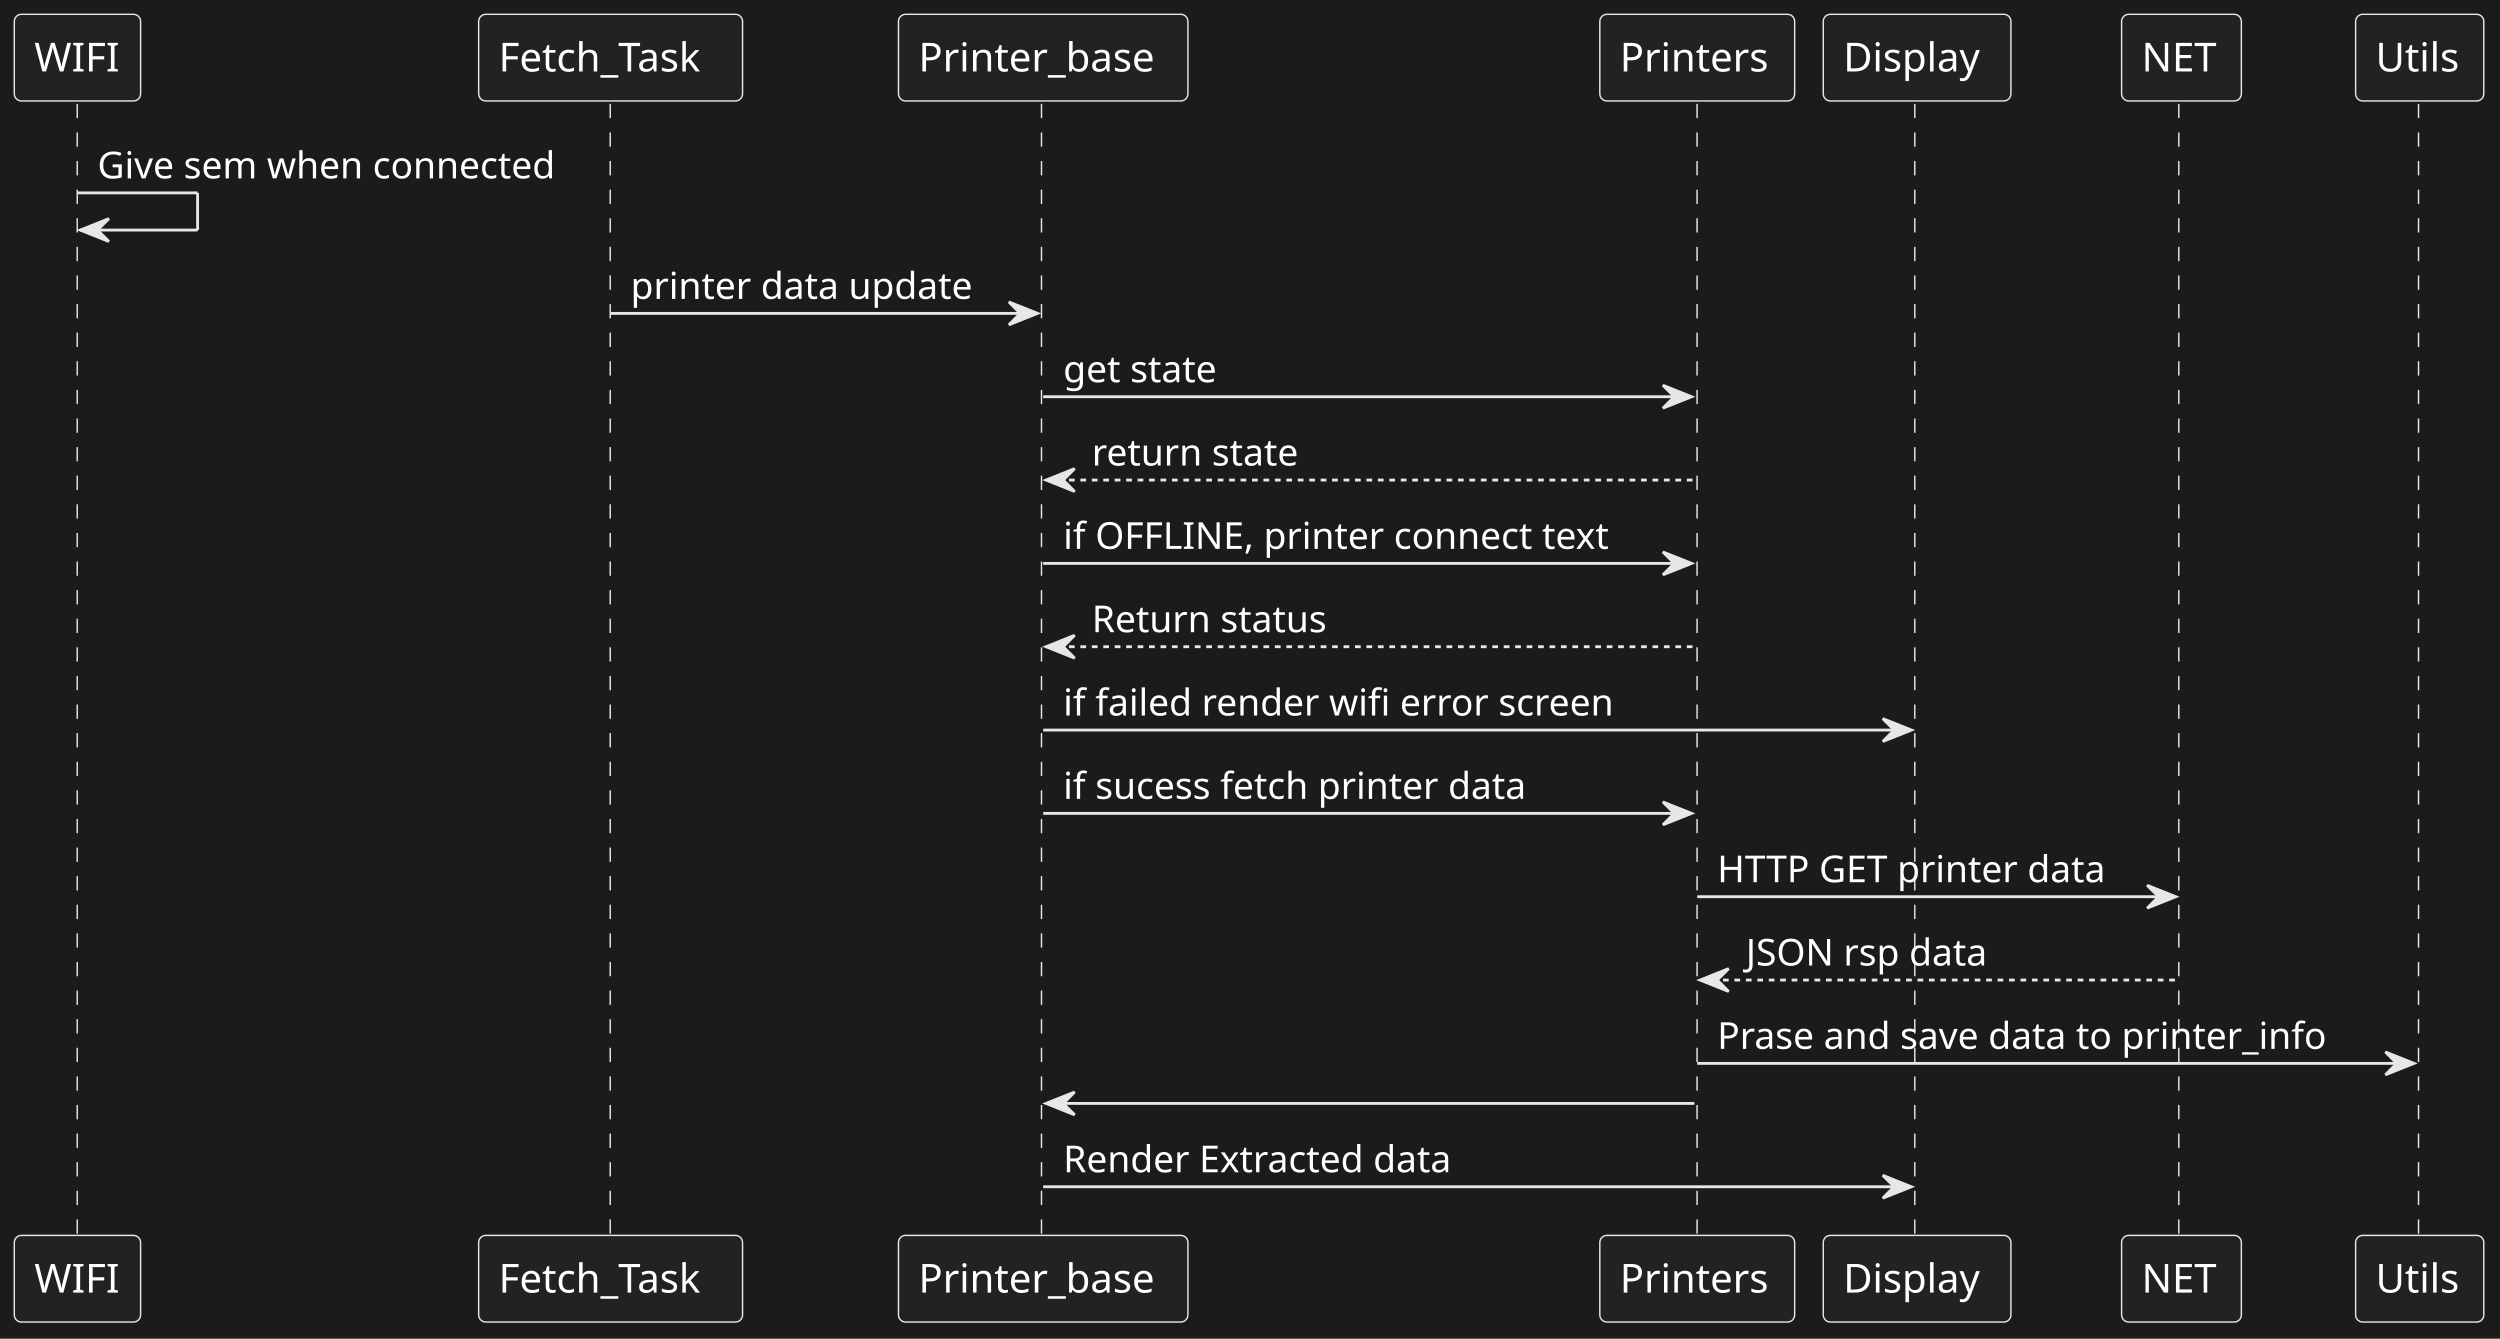
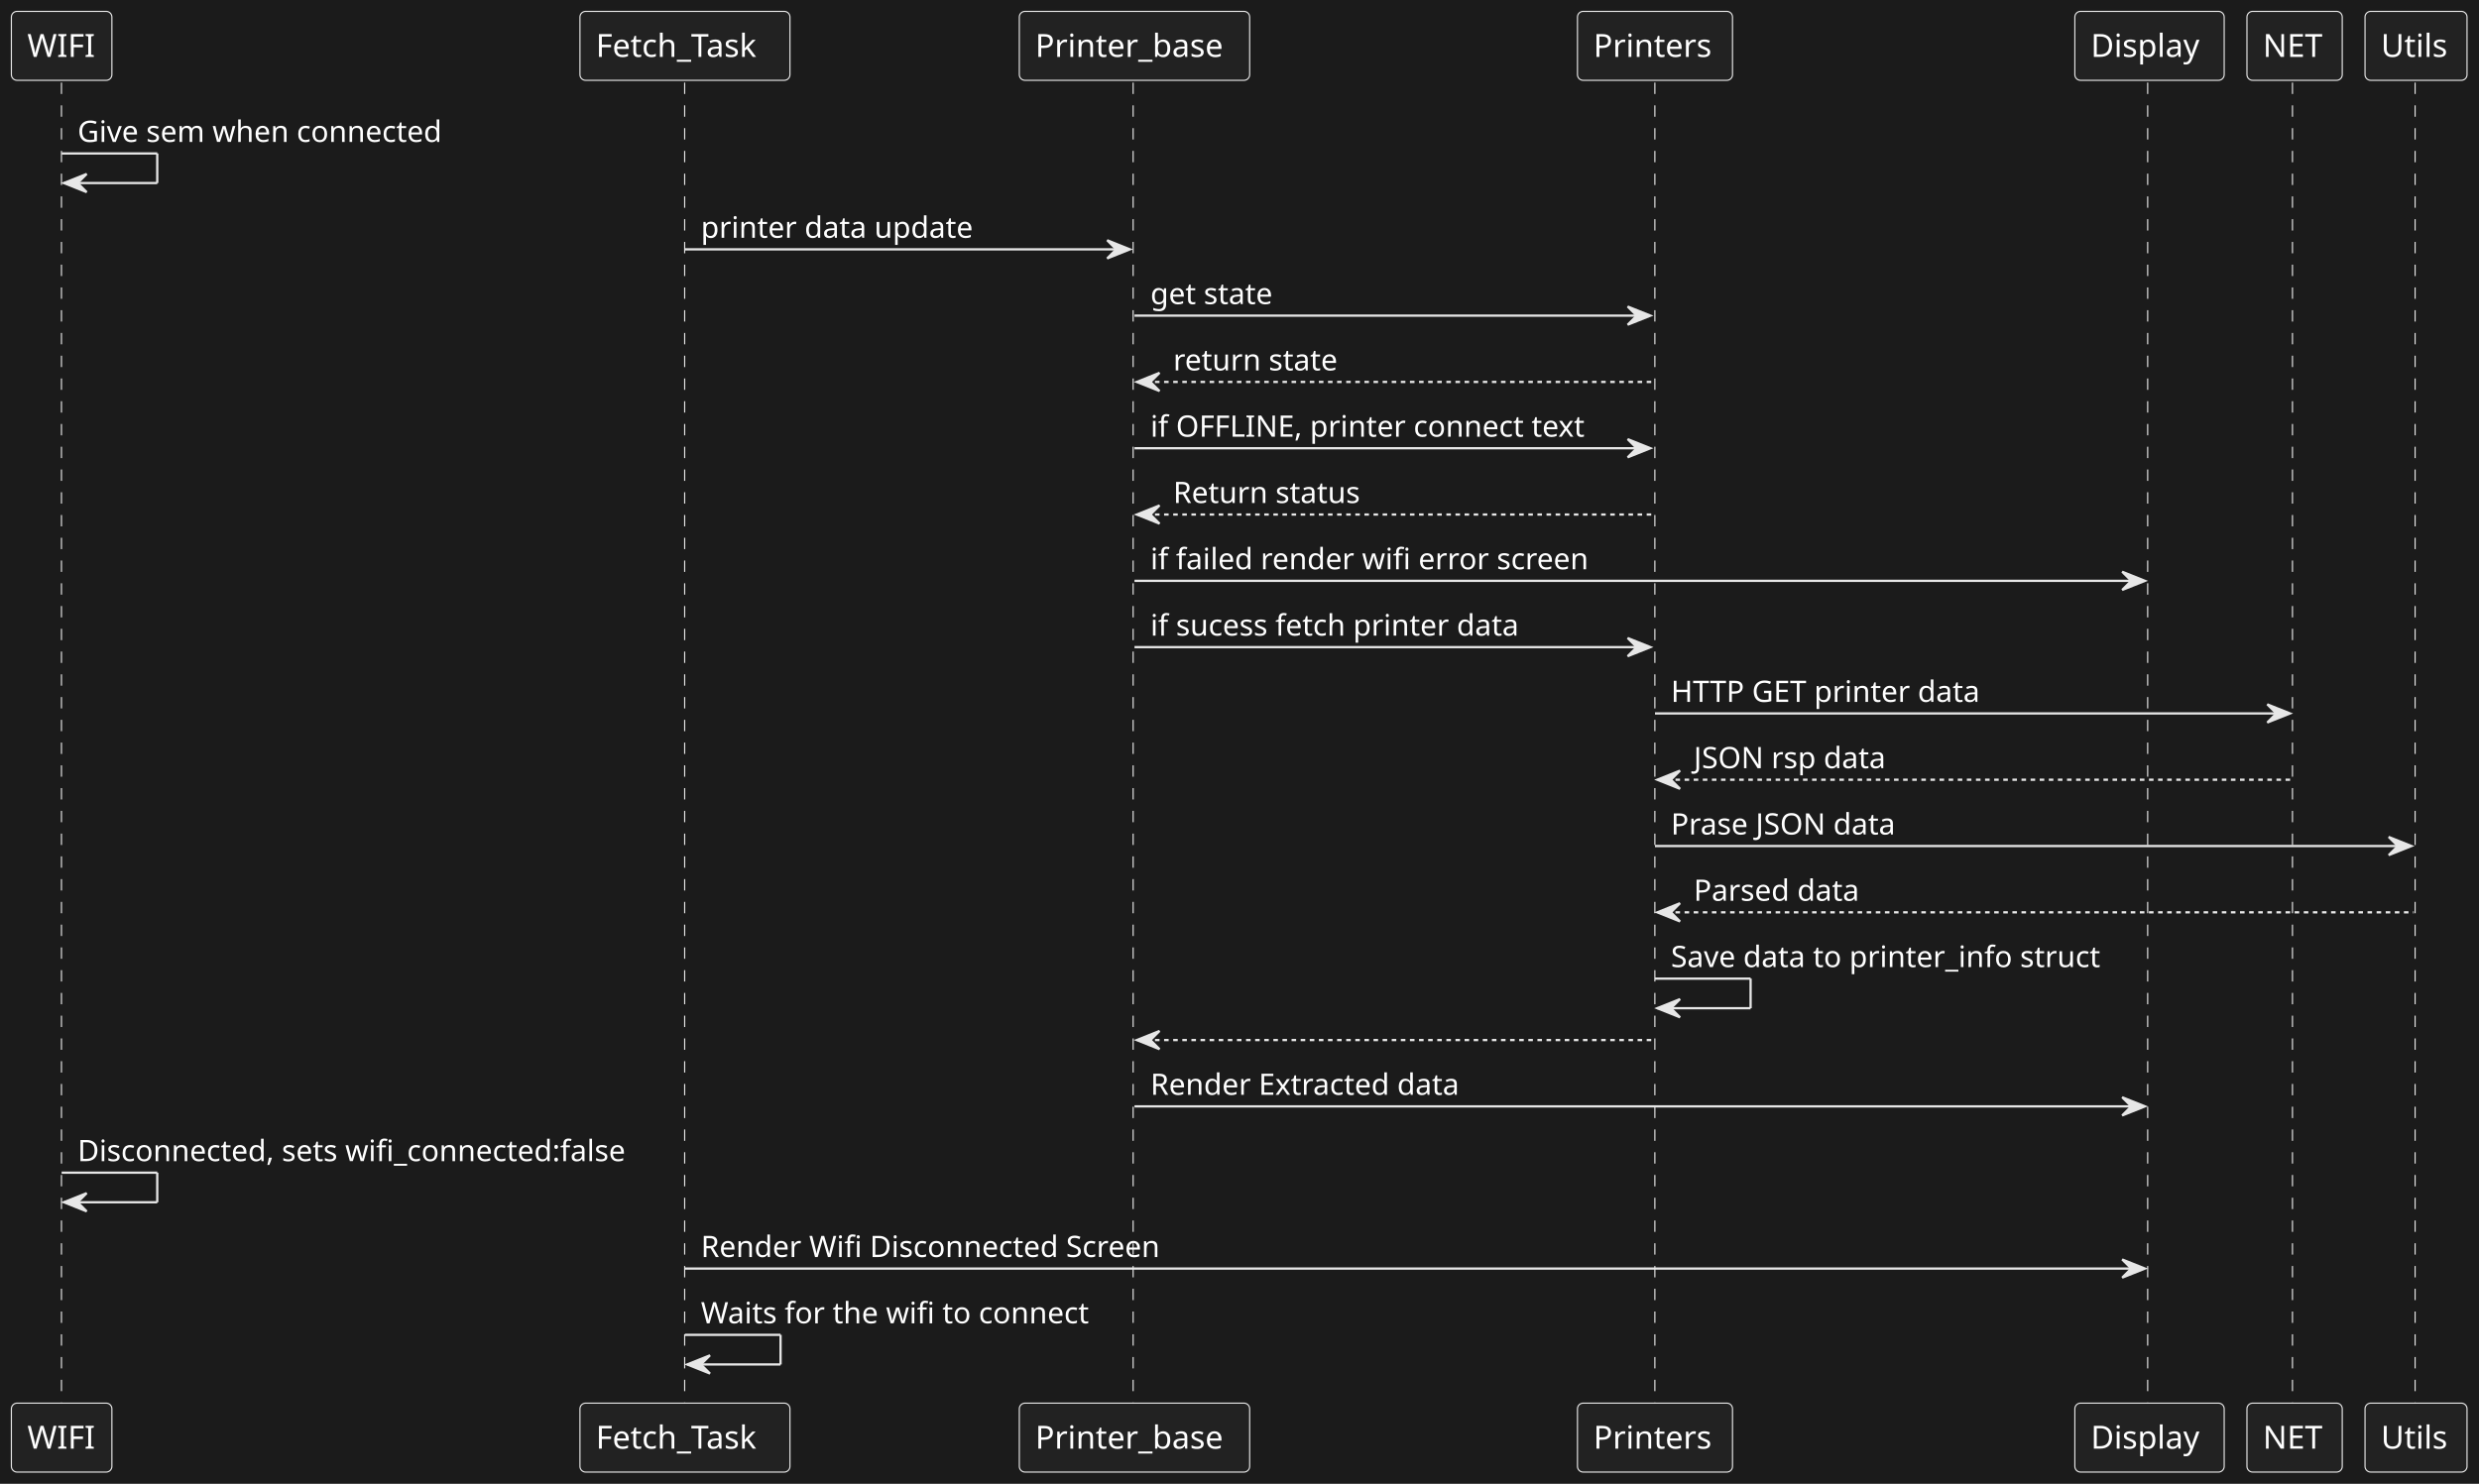
- <svg xmlns="http://www.w3.org/2000/svg" contentStyleType="text/css" data-diagram-type="SEQUENCE" height="468px" preserveAspectRatio="none" style="width:874px;height:468px;background:#1B1B1B;" version="1.1" viewBox="0 0 874 468" width="874px" zoomAndPan="magnify">
+ <svg xmlns="http://www.w3.org/2000/svg" contentStyleType="text/css" data-diagram-type="SEQUENCE" height="652px" preserveAspectRatio="none" style="width:1089px;height:652px;background:#1B1B1B;" version="1.1" viewBox="0 0 1089 652" width="1089px" zoomAndPan="magnify">
  <defs />
  <g>
-     <rect fill="#1B1B1B" height="468" style="stroke:none;stroke-width:1;" width="874" x="0" y="0" />
+     <rect fill="#1B1B1B" height="652" style="stroke:none;stroke-width:1;" width="1089" x="0" y="0" />
    <g>
-       <rect fill="#000000" fill-opacity="0" height="396.594" width="8" x="23.077" y="36.297" />
-       <line style="stroke:#E7E7E7;stroke-width:0.5;stroke-dasharray:5,5;" x1="27" x2="27" y1="36.297" y2="432.891" />
+       <rect fill="#000000" fill-opacity="0" height="581.258" width="8" x="23.077" y="36.297" />
+       <line style="stroke:#E7E7E7;stroke-width:0.5;stroke-dasharray:5,5;" x1="27" x2="27" y1="36.297" y2="617.555" />
    </g>
    <g>
-       <rect fill="#000000" fill-opacity="0" height="396.594" width="8" x="209.466" y="36.297" />
-       <line style="stroke:#E7E7E7;stroke-width:0.5;stroke-dasharray:5,5;" x1="213.337" x2="213.337" y1="36.297" y2="432.891" />
+       <rect fill="#000000" fill-opacity="0" height="581.258" width="8" x="296.893" y="36.297" />
+       <line style="stroke:#E7E7E7;stroke-width:0.5;stroke-dasharray:5,5;" x1="300.764" x2="300.764" y1="36.297" y2="617.555" />
    </g>
    <g>
-       <rect fill="#000000" fill-opacity="0" height="396.594" width="8" x="360.705" y="36.297" />
-       <line style="stroke:#E7E7E7;stroke-width:0.5;stroke-dasharray:5,5;" x1="364.109" x2="364.109" y1="36.297" y2="432.891" />
+       <rect fill="#000000" fill-opacity="0" height="581.258" width="8" x="494.372" y="36.297" />
+       <line style="stroke:#E7E7E7;stroke-width:0.5;stroke-dasharray:5,5;" x1="497.775" x2="497.775" y1="36.297" y2="617.555" />
    </g>
    <g>
-       <rect fill="#000000" fill-opacity="0" height="396.594" width="8" x="589.354" y="36.297" />
-       <line style="stroke:#E7E7E7;stroke-width:0.5;stroke-dasharray:5,5;" x1="593.297" x2="593.297" y1="36.297" y2="432.891" />
+       <rect fill="#000000" fill-opacity="0" height="581.258" width="8" x="723.02" y="36.297" />
+       <line style="stroke:#E7E7E7;stroke-width:0.5;stroke-dasharray:5,5;" x1="726.963" x2="726.963" y1="36.297" y2="617.555" />
    </g>
    <g>
-       <rect fill="#000000" fill-opacity="0" height="396.594" width="8" x="666.212" y="36.297" />
-       <line style="stroke:#E7E7E7;stroke-width:0.5;stroke-dasharray:5,5;" x1="669.41" x2="669.41" y1="36.297" y2="432.891" />
+       <rect fill="#000000" fill-opacity="0" height="581.258" width="8" x="940.259" y="36.297" />
+       <line style="stroke:#E7E7E7;stroke-width:0.5;stroke-dasharray:5,5;" x1="943.457" x2="943.457" y1="36.297" y2="617.555" />
    </g>
    <g>
-       <rect fill="#000000" fill-opacity="0" height="396.594" width="8" x="758.645" y="36.297" />
-       <line style="stroke:#E7E7E7;stroke-width:0.5;stroke-dasharray:5,5;" x1="761.71" x2="761.71" y1="36.297" y2="432.891" />
+       <rect fill="#000000" fill-opacity="0" height="581.258" width="8" x="1003.997" y="36.297" />
+       <line style="stroke:#E7E7E7;stroke-width:0.5;stroke-dasharray:5,5;" x1="1007.062" x2="1007.062" y1="36.297" y2="617.555" />
    </g>
    <g>
-       <rect fill="#000000" fill-opacity="0" height="396.594" width="8" x="841.926" y="36.297" />
-       <line style="stroke:#E7E7E7;stroke-width:0.5;stroke-dasharray:5,5;" x1="845.521" x2="845.521" y1="36.297" y2="432.891" />
+       <rect fill="#000000" fill-opacity="0" height="581.258" width="8" x="1057.336" y="36.297" />
+       <line style="stroke:#E7E7E7;stroke-width:0.5;stroke-dasharray:5,5;" x1="1060.932" x2="1060.932" y1="36.297" y2="617.555" />
    </g>
    <g class="participant participant-head" data-participant="WIFI">
      <rect fill="#222222" height="30.297" rx="2.5" ry="2.5" style="stroke:#E7E7E7;stroke-width:0.5;" width="44.153" x="5" y="5" />
      <text fill="#FFFFFF" font-family="sans-serif" font-size="14" lengthAdjust="spacing" textLength="30.153" x="12" y="24.995">WIFI</text>
    </g>
    <g class="participant participant-tail" data-participant="WIFI">
-       <rect fill="#222222" height="30.297" rx="2.5" ry="2.5" style="stroke:#E7E7E7;stroke-width:0.5;" width="44.153" x="5" y="431.891" />
-       <text fill="#FFFFFF" font-family="sans-serif" font-size="14" lengthAdjust="spacing" textLength="30.153" x="12" y="451.886">WIFI</text>
+       <rect fill="#222222" height="30.297" rx="2.5" ry="2.5" style="stroke:#E7E7E7;stroke-width:0.5;" width="44.153" x="5" y="616.555" />
+       <text fill="#FFFFFF" font-family="sans-serif" font-size="14" lengthAdjust="spacing" textLength="30.153" x="12" y="636.55">WIFI</text>
    </g>
    <g class="participant participant-head" data-participant="Fetch_Task">
-       <rect fill="#222222" height="30.297" rx="2.5" ry="2.5" style="stroke:#E7E7E7;stroke-width:0.5;" width="92.258" x="167.337" y="5" />
-       <text fill="#FFFFFF" font-family="sans-serif" font-size="14" lengthAdjust="spacing" textLength="78.258" x="174.337" y="24.995">Fetch_Task</text>
+       <rect fill="#222222" height="30.297" rx="2.5" ry="2.5" style="stroke:#E7E7E7;stroke-width:0.5;" width="92.258" x="254.764" y="5" />
+       <text fill="#FFFFFF" font-family="sans-serif" font-size="14" lengthAdjust="spacing" textLength="78.258" x="261.764" y="24.995">Fetch_Task</text>
    </g>
    <g class="participant participant-tail" data-participant="Fetch_Task">
-       <rect fill="#222222" height="30.297" rx="2.5" ry="2.5" style="stroke:#E7E7E7;stroke-width:0.5;" width="92.258" x="167.337" y="431.891" />
-       <text fill="#FFFFFF" font-family="sans-serif" font-size="14" lengthAdjust="spacing" textLength="78.258" x="174.337" y="451.886">Fetch_Task</text>
+       <rect fill="#222222" height="30.297" rx="2.5" ry="2.5" style="stroke:#E7E7E7;stroke-width:0.5;" width="92.258" x="254.764" y="616.555" />
+       <text fill="#FFFFFF" font-family="sans-serif" font-size="14" lengthAdjust="spacing" textLength="78.258" x="261.764" y="636.55">Fetch_Task</text>
    </g>
    <g class="participant participant-head" data-participant="Printer_base">
-       <rect fill="#222222" height="30.297" rx="2.5" ry="2.5" style="stroke:#E7E7E7;stroke-width:0.5;" width="101.192" x="314.109" y="5" />
-       <text fill="#FFFFFF" font-family="sans-serif" font-size="14" lengthAdjust="spacing" textLength="87.192" x="321.109" y="24.995">Printer_base</text>
+       <rect fill="#222222" height="30.297" rx="2.5" ry="2.5" style="stroke:#E7E7E7;stroke-width:0.5;" width="101.192" x="447.775" y="5" />
+       <text fill="#FFFFFF" font-family="sans-serif" font-size="14" lengthAdjust="spacing" textLength="87.192" x="454.775" y="24.995">Printer_base</text>
    </g>
    <g class="participant participant-tail" data-participant="Printer_base">
-       <rect fill="#222222" height="30.297" rx="2.5" ry="2.5" style="stroke:#E7E7E7;stroke-width:0.5;" width="101.192" x="314.109" y="431.891" />
-       <text fill="#FFFFFF" font-family="sans-serif" font-size="14" lengthAdjust="spacing" textLength="87.192" x="321.109" y="451.886">Printer_base</text>
+       <rect fill="#222222" height="30.297" rx="2.5" ry="2.5" style="stroke:#E7E7E7;stroke-width:0.5;" width="101.192" x="447.775" y="616.555" />
+       <text fill="#FFFFFF" font-family="sans-serif" font-size="14" lengthAdjust="spacing" textLength="87.192" x="454.775" y="636.55">Printer_base</text>
    </g>
    <g class="participant participant-head" data-participant="Printers">
-       <rect fill="#222222" height="30.297" rx="2.5" ry="2.5" style="stroke:#E7E7E7;stroke-width:0.5;" width="68.113" x="559.297" y="5" />
-       <text fill="#FFFFFF" font-family="sans-serif" font-size="14" lengthAdjust="spacing" textLength="54.113" x="566.297" y="24.995">Printers</text>
+       <rect fill="#222222" height="30.297" rx="2.5" ry="2.5" style="stroke:#E7E7E7;stroke-width:0.5;" width="68.113" x="692.963" y="5" />
+       <text fill="#FFFFFF" font-family="sans-serif" font-size="14" lengthAdjust="spacing" textLength="54.113" x="699.963" y="24.995">Printers</text>
    </g>
    <g class="participant participant-tail" data-participant="Printers">
-       <rect fill="#222222" height="30.297" rx="2.5" ry="2.5" style="stroke:#E7E7E7;stroke-width:0.5;" width="68.113" x="559.297" y="431.891" />
-       <text fill="#FFFFFF" font-family="sans-serif" font-size="14" lengthAdjust="spacing" textLength="54.113" x="566.297" y="451.886">Printers</text>
+       <rect fill="#222222" height="30.297" rx="2.5" ry="2.5" style="stroke:#E7E7E7;stroke-width:0.5;" width="68.113" x="692.963" y="616.555" />
+       <text fill="#FFFFFF" font-family="sans-serif" font-size="14" lengthAdjust="spacing" textLength="54.113" x="699.963" y="636.55">Printers</text>
    </g>
    <g class="participant participant-head" data-participant="Display">
-       <rect fill="#222222" height="30.297" rx="2.5" ry="2.5" style="stroke:#E7E7E7;stroke-width:0.5;" width="65.605" x="637.41" y="5" />
-       <text fill="#FFFFFF" font-family="sans-serif" font-size="14" lengthAdjust="spacing" textLength="51.605" x="644.41" y="24.995">Display</text>
+       <rect fill="#222222" height="30.297" rx="2.5" ry="2.5" style="stroke:#E7E7E7;stroke-width:0.5;" width="65.605" x="911.457" y="5" />
+       <text fill="#FFFFFF" font-family="sans-serif" font-size="14" lengthAdjust="spacing" textLength="51.605" x="918.457" y="24.995">Display</text>
    </g>
    <g class="participant participant-tail" data-participant="Display">
-       <rect fill="#222222" height="30.297" rx="2.5" ry="2.5" style="stroke:#E7E7E7;stroke-width:0.5;" width="65.605" x="637.41" y="431.891" />
-       <text fill="#FFFFFF" font-family="sans-serif" font-size="14" lengthAdjust="spacing" textLength="51.605" x="644.41" y="451.886">Display</text>
+       <rect fill="#222222" height="30.297" rx="2.5" ry="2.5" style="stroke:#E7E7E7;stroke-width:0.5;" width="65.605" x="911.457" y="616.555" />
+       <text fill="#FFFFFF" font-family="sans-serif" font-size="14" lengthAdjust="spacing" textLength="51.605" x="918.457" y="636.55">Display</text>
    </g>
    <g class="participant participant-head" data-participant="NET">
-       <rect fill="#222222" height="30.297" rx="2.5" ry="2.5" style="stroke:#E7E7E7;stroke-width:0.5;" width="41.87" x="741.71" y="5" />
-       <text fill="#FFFFFF" font-family="sans-serif" font-size="14" lengthAdjust="spacing" textLength="27.87" x="748.71" y="24.995">NET</text>
+       <rect fill="#222222" height="30.297" rx="2.5" ry="2.5" style="stroke:#E7E7E7;stroke-width:0.5;" width="41.87" x="987.062" y="5" />
+       <text fill="#FFFFFF" font-family="sans-serif" font-size="14" lengthAdjust="spacing" textLength="27.87" x="994.062" y="24.995">NET</text>
    </g>
    <g class="participant participant-tail" data-participant="NET">
-       <rect fill="#222222" height="30.297" rx="2.5" ry="2.5" style="stroke:#E7E7E7;stroke-width:0.5;" width="41.87" x="741.71" y="431.891" />
-       <text fill="#FFFFFF" font-family="sans-serif" font-size="14" lengthAdjust="spacing" textLength="27.87" x="748.71" y="451.886">NET</text>
+       <rect fill="#222222" height="30.297" rx="2.5" ry="2.5" style="stroke:#E7E7E7;stroke-width:0.5;" width="41.87" x="987.062" y="616.555" />
+       <text fill="#FFFFFF" font-family="sans-serif" font-size="14" lengthAdjust="spacing" textLength="27.87" x="994.062" y="636.55">NET</text>
    </g>
    <g class="participant participant-head" data-participant="Utils">
-       <rect fill="#222222" height="30.297" rx="2.5" ry="2.5" style="stroke:#E7E7E7;stroke-width:0.5;" width="44.81" x="823.521" y="5" />
-       <text fill="#FFFFFF" font-family="sans-serif" font-size="14" lengthAdjust="spacing" textLength="30.81" x="830.521" y="24.995">Utils</text>
+       <rect fill="#222222" height="30.297" rx="2.5" ry="2.5" style="stroke:#E7E7E7;stroke-width:0.5;" width="44.81" x="1038.932" y="5" />
+       <text fill="#FFFFFF" font-family="sans-serif" font-size="14" lengthAdjust="spacing" textLength="30.81" x="1045.932" y="24.995">Utils</text>
    </g>
    <g class="participant participant-tail" data-participant="Utils">
-       <rect fill="#222222" height="30.297" rx="2.5" ry="2.5" style="stroke:#E7E7E7;stroke-width:0.5;" width="44.81" x="823.521" y="431.891" />
-       <text fill="#FFFFFF" font-family="sans-serif" font-size="14" lengthAdjust="spacing" textLength="30.81" x="830.521" y="451.886">Utils</text>
+       <rect fill="#222222" height="30.297" rx="2.5" ry="2.5" style="stroke:#E7E7E7;stroke-width:0.5;" width="44.81" x="1038.932" y="616.555" />
+       <text fill="#FFFFFF" font-family="sans-serif" font-size="14" lengthAdjust="spacing" textLength="30.81" x="1045.932" y="636.55">Utils</text>
    </g>
    <g class="message" data-participant-1="WIFI" data-participant-2="WIFI">
      <line style="stroke:#E7E7E7;stroke-width:1;" x1="27.077" x2="69.077" y1="67.43" y2="67.43" />
      <line style="stroke:#E7E7E7;stroke-width:1;" x1="69.077" x2="69.077" y1="67.43" y2="80.43" />
      <line style="stroke:#E7E7E7;stroke-width:1;" x1="28.077" x2="69.077" y1="80.43" y2="80.43" />
      <polygon fill="#E7E7E7" points="38.077,76.43,28.077,80.43,38.077,84.43,34.077,80.43" style="stroke:#E7E7E7;stroke-width:1;" />
      <text fill="#FFFFFF" font-family="sans-serif" font-size="13" lengthAdjust="spacing" textLength="172.39" x="34.077" y="62.364">Give sem when connected</text>
    </g>
    <g class="message" data-participant-1="Fetch_Task" data-participant-2="Printer_base">
-       <polygon fill="#E7E7E7" points="352.705,105.562,362.705,109.562,352.705,113.562,356.705,109.562" style="stroke:#E7E7E7;stroke-width:1;" />
-       <line style="stroke:#E7E7E7;stroke-width:1;" x1="213.466" x2="358.705" y1="109.562" y2="109.562" />
-       <text fill="#FFFFFF" font-family="sans-serif" font-size="13" lengthAdjust="spacing" textLength="127.239" x="220.466" y="104.497">printer data update</text>
+       <polygon fill="#E7E7E7" points="486.372,105.562,496.372,109.562,486.372,113.562,490.372,109.562" style="stroke:#E7E7E7;stroke-width:1;" />
+       <line style="stroke:#E7E7E7;stroke-width:1;" x1="300.893" x2="492.372" y1="109.562" y2="109.562" />
+       <text fill="#FFFFFF" font-family="sans-serif" font-size="13" lengthAdjust="spacing" textLength="127.239" x="307.893" y="104.497">printer data update</text>
    </g>
    <g class="message" data-participant-1="Printer_base" data-participant-2="Printers">
-       <polygon fill="#E7E7E7" points="581.354,134.695,591.354,138.695,581.354,142.695,585.354,138.695" style="stroke:#E7E7E7;stroke-width:1;" />
-       <line style="stroke:#E7E7E7;stroke-width:1;" x1="364.705" x2="587.354" y1="138.695" y2="138.695" />
-       <text fill="#FFFFFF" font-family="sans-serif" font-size="13" lengthAdjust="spacing" textLength="58.411" x="371.705" y="133.629">get state</text>
+       <polygon fill="#E7E7E7" points="715.02,134.695,725.02,138.695,715.02,142.695,719.02,138.695" style="stroke:#E7E7E7;stroke-width:1;" />
+       <line style="stroke:#E7E7E7;stroke-width:1;" x1="498.372" x2="721.02" y1="138.695" y2="138.695" />
+       <text fill="#FFFFFF" font-family="sans-serif" font-size="13" lengthAdjust="spacing" textLength="58.411" x="505.372" y="133.629">get state</text>
    </g>
    <g class="message" data-participant-1="Printers" data-participant-2="Printer_base">
-       <polygon fill="#E7E7E7" points="375.705,163.828,365.705,167.828,375.705,171.828,371.705,167.828" style="stroke:#E7E7E7;stroke-width:1;" />
-       <line style="stroke:#E7E7E7;stroke-width:1;stroke-dasharray:2,2;" x1="369.705" x2="592.354" y1="167.828" y2="167.828" />
-       <text fill="#FFFFFF" font-family="sans-serif" font-size="13" lengthAdjust="spacing" textLength="77.327" x="381.705" y="162.762">return state</text>
+       <polygon fill="#E7E7E7" points="509.372,163.828,499.372,167.828,509.372,171.828,505.372,167.828" style="stroke:#E7E7E7;stroke-width:1;" />
+       <line style="stroke:#E7E7E7;stroke-width:1;stroke-dasharray:2,2;" x1="503.372" x2="726.02" y1="167.828" y2="167.828" />
+       <text fill="#FFFFFF" font-family="sans-serif" font-size="13" lengthAdjust="spacing" textLength="77.327" x="515.372" y="162.762">return state</text>
    </g>
    <g class="message" data-participant-1="Printer_base" data-participant-2="Printers">
-       <polygon fill="#E7E7E7" points="581.354,192.961,591.354,196.961,581.354,200.961,585.354,196.961" style="stroke:#E7E7E7;stroke-width:1;" />
-       <line style="stroke:#E7E7E7;stroke-width:1;" x1="364.705" x2="587.354" y1="196.961" y2="196.961" />
-       <text fill="#FFFFFF" font-family="sans-serif" font-size="13" lengthAdjust="spacing" textLength="204.648" x="371.705" y="191.895">if OFFLINE, printer connect text</text>
+       <polygon fill="#E7E7E7" points="715.02,192.961,725.02,196.961,715.02,200.961,719.02,196.961" style="stroke:#E7E7E7;stroke-width:1;" />
+       <line style="stroke:#E7E7E7;stroke-width:1;" x1="498.372" x2="721.02" y1="196.961" y2="196.961" />
+       <text fill="#FFFFFF" font-family="sans-serif" font-size="13" lengthAdjust="spacing" textLength="204.648" x="505.372" y="191.895">if OFFLINE, printer connect text</text>
    </g>
    <g class="message" data-participant-1="Printers" data-participant-2="Printer_base">
-       <polygon fill="#E7E7E7" points="375.705,222.094,365.705,226.094,375.705,230.094,371.705,226.094" style="stroke:#E7E7E7;stroke-width:1;" />
-       <line style="stroke:#E7E7E7;stroke-width:1;stroke-dasharray:2,2;" x1="369.705" x2="592.354" y1="226.094" y2="226.094" />
-       <text fill="#FFFFFF" font-family="sans-serif" font-size="13" lengthAdjust="spacing" textLength="88.029" x="381.705" y="221.028">Return status</text>
+       <polygon fill="#E7E7E7" points="509.372,222.094,499.372,226.094,509.372,230.094,505.372,226.094" style="stroke:#E7E7E7;stroke-width:1;" />
+       <line style="stroke:#E7E7E7;stroke-width:1;stroke-dasharray:2,2;" x1="503.372" x2="726.02" y1="226.094" y2="226.094" />
+       <text fill="#FFFFFF" font-family="sans-serif" font-size="13" lengthAdjust="spacing" textLength="88.029" x="515.372" y="221.028">Return status</text>
    </g>
    <g class="message" data-participant-1="Printer_base" data-participant-2="Display">
-       <polygon fill="#E7E7E7" points="658.212,251.227,668.212,255.227,658.212,259.227,662.212,255.227" style="stroke:#E7E7E7;stroke-width:1;" />
-       <line style="stroke:#E7E7E7;stroke-width:1;" x1="364.705" x2="664.212" y1="255.227" y2="255.227" />
-       <text fill="#FFFFFF" font-family="sans-serif" font-size="13" lengthAdjust="spacing" textLength="205.962" x="371.705" y="250.161">if failed render wifi error screen</text>
+       <polygon fill="#E7E7E7" points="932.259,251.227,942.259,255.227,932.259,259.227,936.259,255.227" style="stroke:#E7E7E7;stroke-width:1;" />
+       <line style="stroke:#E7E7E7;stroke-width:1;" x1="498.372" x2="938.259" y1="255.227" y2="255.227" />
+       <text fill="#FFFFFF" font-family="sans-serif" font-size="13" lengthAdjust="spacing" textLength="205.962" x="505.372" y="250.161">if failed render wifi error screen</text>
    </g>
    <g class="message" data-participant-1="Printer_base" data-participant-2="Printers">
-       <polygon fill="#E7E7E7" points="581.354,280.359,591.354,284.359,581.354,288.359,585.354,284.359" style="stroke:#E7E7E7;stroke-width:1;" />
-       <line style="stroke:#E7E7E7;stroke-width:1;" x1="364.705" x2="587.354" y1="284.359" y2="284.359" />
-       <text fill="#FFFFFF" font-family="sans-serif" font-size="13" lengthAdjust="spacing" textLength="174.649" x="371.705" y="279.293">if sucess fetch printer data</text>
+       <polygon fill="#E7E7E7" points="715.02,280.359,725.02,284.359,715.02,288.359,719.02,284.359" style="stroke:#E7E7E7;stroke-width:1;" />
+       <line style="stroke:#E7E7E7;stroke-width:1;" x1="498.372" x2="721.02" y1="284.359" y2="284.359" />
+       <text fill="#FFFFFF" font-family="sans-serif" font-size="13" lengthAdjust="spacing" textLength="174.649" x="505.372" y="279.293">if sucess fetch printer data</text>
    </g>
    <g class="message" data-participant-1="Printers" data-participant-2="NET">
-       <polygon fill="#E7E7E7" points="750.645,309.492,760.645,313.492,750.645,317.492,754.645,313.492" style="stroke:#E7E7E7;stroke-width:1;" />
-       <line style="stroke:#E7E7E7;stroke-width:1;" x1="593.354" x2="756.645" y1="313.492" y2="313.492" />
-       <text fill="#FFFFFF" font-family="sans-serif" font-size="13" lengthAdjust="spacing" textLength="145.292" x="600.354" y="308.426">HTTP GET printer data</text>
+       <polygon fill="#E7E7E7" points="995.997,309.492,1005.997,313.492,995.997,317.492,999.997,313.492" style="stroke:#E7E7E7;stroke-width:1;" />
+       <line style="stroke:#E7E7E7;stroke-width:1;" x1="727.02" x2="1001.997" y1="313.492" y2="313.492" />
+       <text fill="#FFFFFF" font-family="sans-serif" font-size="13" lengthAdjust="spacing" textLength="145.292" x="734.02" y="308.426">HTTP GET printer data</text>
    </g>
    <g class="message" data-participant-1="NET" data-participant-2="Printers">
-       <polygon fill="#E7E7E7" points="604.354,338.625,594.354,342.625,604.354,346.625,600.354,342.625" style="stroke:#E7E7E7;stroke-width:1;" />
-       <line style="stroke:#E7E7E7;stroke-width:1;stroke-dasharray:2,2;" x1="598.354" x2="761.645" y1="342.625" y2="342.625" />
-       <text fill="#FFFFFF" font-family="sans-serif" font-size="13" lengthAdjust="spacing" textLength="89.959" x="610.354" y="337.559">JSON rsp data</text>
+       <polygon fill="#E7E7E7" points="738.02,338.625,728.02,342.625,738.02,346.625,734.02,342.625" style="stroke:#E7E7E7;stroke-width:1;" />
+       <line style="stroke:#E7E7E7;stroke-width:1;stroke-dasharray:2,2;" x1="732.02" x2="1006.997" y1="342.625" y2="342.625" />
+       <text fill="#FFFFFF" font-family="sans-serif" font-size="13" lengthAdjust="spacing" textLength="89.959" x="744.02" y="337.559">JSON rsp data</text>
    </g>
    <g class="message" data-participant-1="Printers" data-participant-2="Utils">
-       <polygon fill="#E7E7E7" points="833.926,367.758,843.926,371.758,833.926,375.758,837.926,371.758" style="stroke:#E7E7E7;stroke-width:1;" />
-       <line style="stroke:#E7E7E7;stroke-width:1;" x1="593.354" x2="839.926" y1="371.758" y2="371.758" />
-       <text fill="#FFFFFF" font-family="sans-serif" font-size="13" lengthAdjust="spacing" textLength="228.573" x="600.354" y="366.692">Prase and save data to printer_info</text>
+       <polygon fill="#E7E7E7" points="1049.336,367.758,1059.336,371.758,1049.336,375.758,1053.336,371.758" style="stroke:#E7E7E7;stroke-width:1;" />
+       <line style="stroke:#E7E7E7;stroke-width:1;" x1="727.02" x2="1055.336" y1="371.758" y2="371.758" />
+       <text fill="#FFFFFF" font-family="sans-serif" font-size="13" lengthAdjust="spacing" textLength="105.511" x="734.02" y="366.692">Prase JSON data</text>
+     </g>
+     <g class="message" data-participant-1="Utils" data-participant-2="Printers">
+       <polygon fill="#E7E7E7" points="738.02,396.891,728.02,400.891,738.02,404.891,734.02,400.891" style="stroke:#E7E7E7;stroke-width:1;" />
+       <line style="stroke:#E7E7E7;stroke-width:1;stroke-dasharray:2,2;" x1="732.02" x2="1060.336" y1="400.891" y2="400.891" />
+       <text fill="#FFFFFF" font-family="sans-serif" font-size="13" lengthAdjust="spacing" textLength="77.587" x="744.02" y="395.825">Parsed data</text>
+     </g>
+     <g class="message" data-participant-1="Printers" data-participant-2="Printers">
+       <line style="stroke:#E7E7E7;stroke-width:1;" x1="727.02" x2="769.02" y1="430.023" y2="430.023" />
+       <line style="stroke:#E7E7E7;stroke-width:1;" x1="769.02" x2="769.02" y1="430.023" y2="443.023" />
+       <line style="stroke:#E7E7E7;stroke-width:1;" x1="728.02" x2="769.02" y1="443.023" y2="443.023" />
+       <polygon fill="#E7E7E7" points="738.02,439.023,728.02,443.023,738.02,447.023,734.02,443.023" style="stroke:#E7E7E7;stroke-width:1;" />
+       <text fill="#FFFFFF" font-family="sans-serif" font-size="13" lengthAdjust="spacing" textLength="203.239" x="734.02" y="424.957">Save data to printer_info struct</text>
    </g>
    <g class="message" data-participant-1="Printers" data-participant-2="Printer_base">
-       <polygon fill="#E7E7E7" points="375.705,381.758,365.705,385.758,375.705,389.758,371.705,385.758" style="stroke:#E7E7E7;stroke-width:1;" />
-       <line style="stroke:#E7E7E7;stroke-width:1;" x1="369.705" x2="592.354" y1="385.758" y2="385.758" />
+       <polygon fill="#E7E7E7" points="509.372,453.023,499.372,457.023,509.372,461.023,505.372,457.023" style="stroke:#E7E7E7;stroke-width:1;" />
+       <line style="stroke:#E7E7E7;stroke-width:1;stroke-dasharray:2,2;" x1="503.372" x2="726.02" y1="457.023" y2="457.023" />
    </g>
    <g class="message" data-participant-1="Printer_base" data-participant-2="Display">
-       <polygon fill="#E7E7E7" points="658.212,410.891,668.212,414.891,658.212,418.891,662.212,414.891" style="stroke:#E7E7E7;stroke-width:1;" />
-       <line style="stroke:#E7E7E7;stroke-width:1;" x1="364.705" x2="664.212" y1="414.891" y2="414.891" />
-       <text fill="#FFFFFF" font-family="sans-serif" font-size="13" lengthAdjust="spacing" textLength="147.221" x="371.705" y="409.825">Render Extracted data</text>
+       <polygon fill="#E7E7E7" points="932.259,482.156,942.259,486.156,932.259,490.156,936.259,486.156" style="stroke:#E7E7E7;stroke-width:1;" />
+       <line style="stroke:#E7E7E7;stroke-width:1;" x1="498.372" x2="938.259" y1="486.156" y2="486.156" />
+       <text fill="#FFFFFF" font-family="sans-serif" font-size="13" lengthAdjust="spacing" textLength="147.221" x="505.372" y="481.09">Render Extracted data</text>
+     </g>
+     <g class="message" data-participant-1="WIFI" data-participant-2="WIFI">
+       <line style="stroke:#E7E7E7;stroke-width:1;" x1="27.077" x2="69.077" y1="515.289" y2="515.289" />
+       <line style="stroke:#E7E7E7;stroke-width:1;" x1="69.077" x2="69.077" y1="515.289" y2="528.289" />
+       <line style="stroke:#E7E7E7;stroke-width:1;" x1="28.077" x2="69.077" y1="528.289" y2="528.289" />
+       <polygon fill="#E7E7E7" points="38.077,524.289,28.077,528.289,38.077,532.289,34.077,528.289" style="stroke:#E7E7E7;stroke-width:1;" />
+       <text fill="#FFFFFF" font-family="sans-serif" font-size="13" lengthAdjust="spacing" textLength="259.816" x="34.077" y="510.223">Disconnected, sets wifi_connected:false</text>
+     </g>
+     <g class="message" data-participant-1="Fetch_Task" data-participant-2="Display">
+       <polygon fill="#E7E7E7" points="932.259,553.422,942.259,557.422,932.259,561.422,936.259,557.422" style="stroke:#E7E7E7;stroke-width:1;" />
+       <line style="stroke:#E7E7E7;stroke-width:1;" x1="300.893" x2="938.259" y1="557.422" y2="557.422" />
+       <text fill="#FFFFFF" font-family="sans-serif" font-size="13" lengthAdjust="spacing" textLength="217.363" x="307.893" y="552.356">Render Wifi Disconnected Screen</text>
+     </g>
+     <g class="message" data-participant-1="Fetch_Task" data-participant-2="Fetch_Task">
+       <line style="stroke:#E7E7E7;stroke-width:1;" x1="300.893" x2="342.893" y1="586.555" y2="586.555" />
+       <line style="stroke:#E7E7E7;stroke-width:1;" x1="342.893" x2="342.893" y1="586.555" y2="599.555" />
+       <line style="stroke:#E7E7E7;stroke-width:1;" x1="301.893" x2="342.893" y1="599.555" y2="599.555" />
+       <polygon fill="#E7E7E7" points="311.893,595.555,301.893,599.555,311.893,603.555,307.893,599.555" style="stroke:#E7E7E7;stroke-width:1;" />
+       <text fill="#FFFFFF" font-family="sans-serif" font-size="13" lengthAdjust="spacing" textLength="183.479" x="307.893" y="581.489">Waits for the wifi to connect</text>
    </g>
  </g>
</svg>
